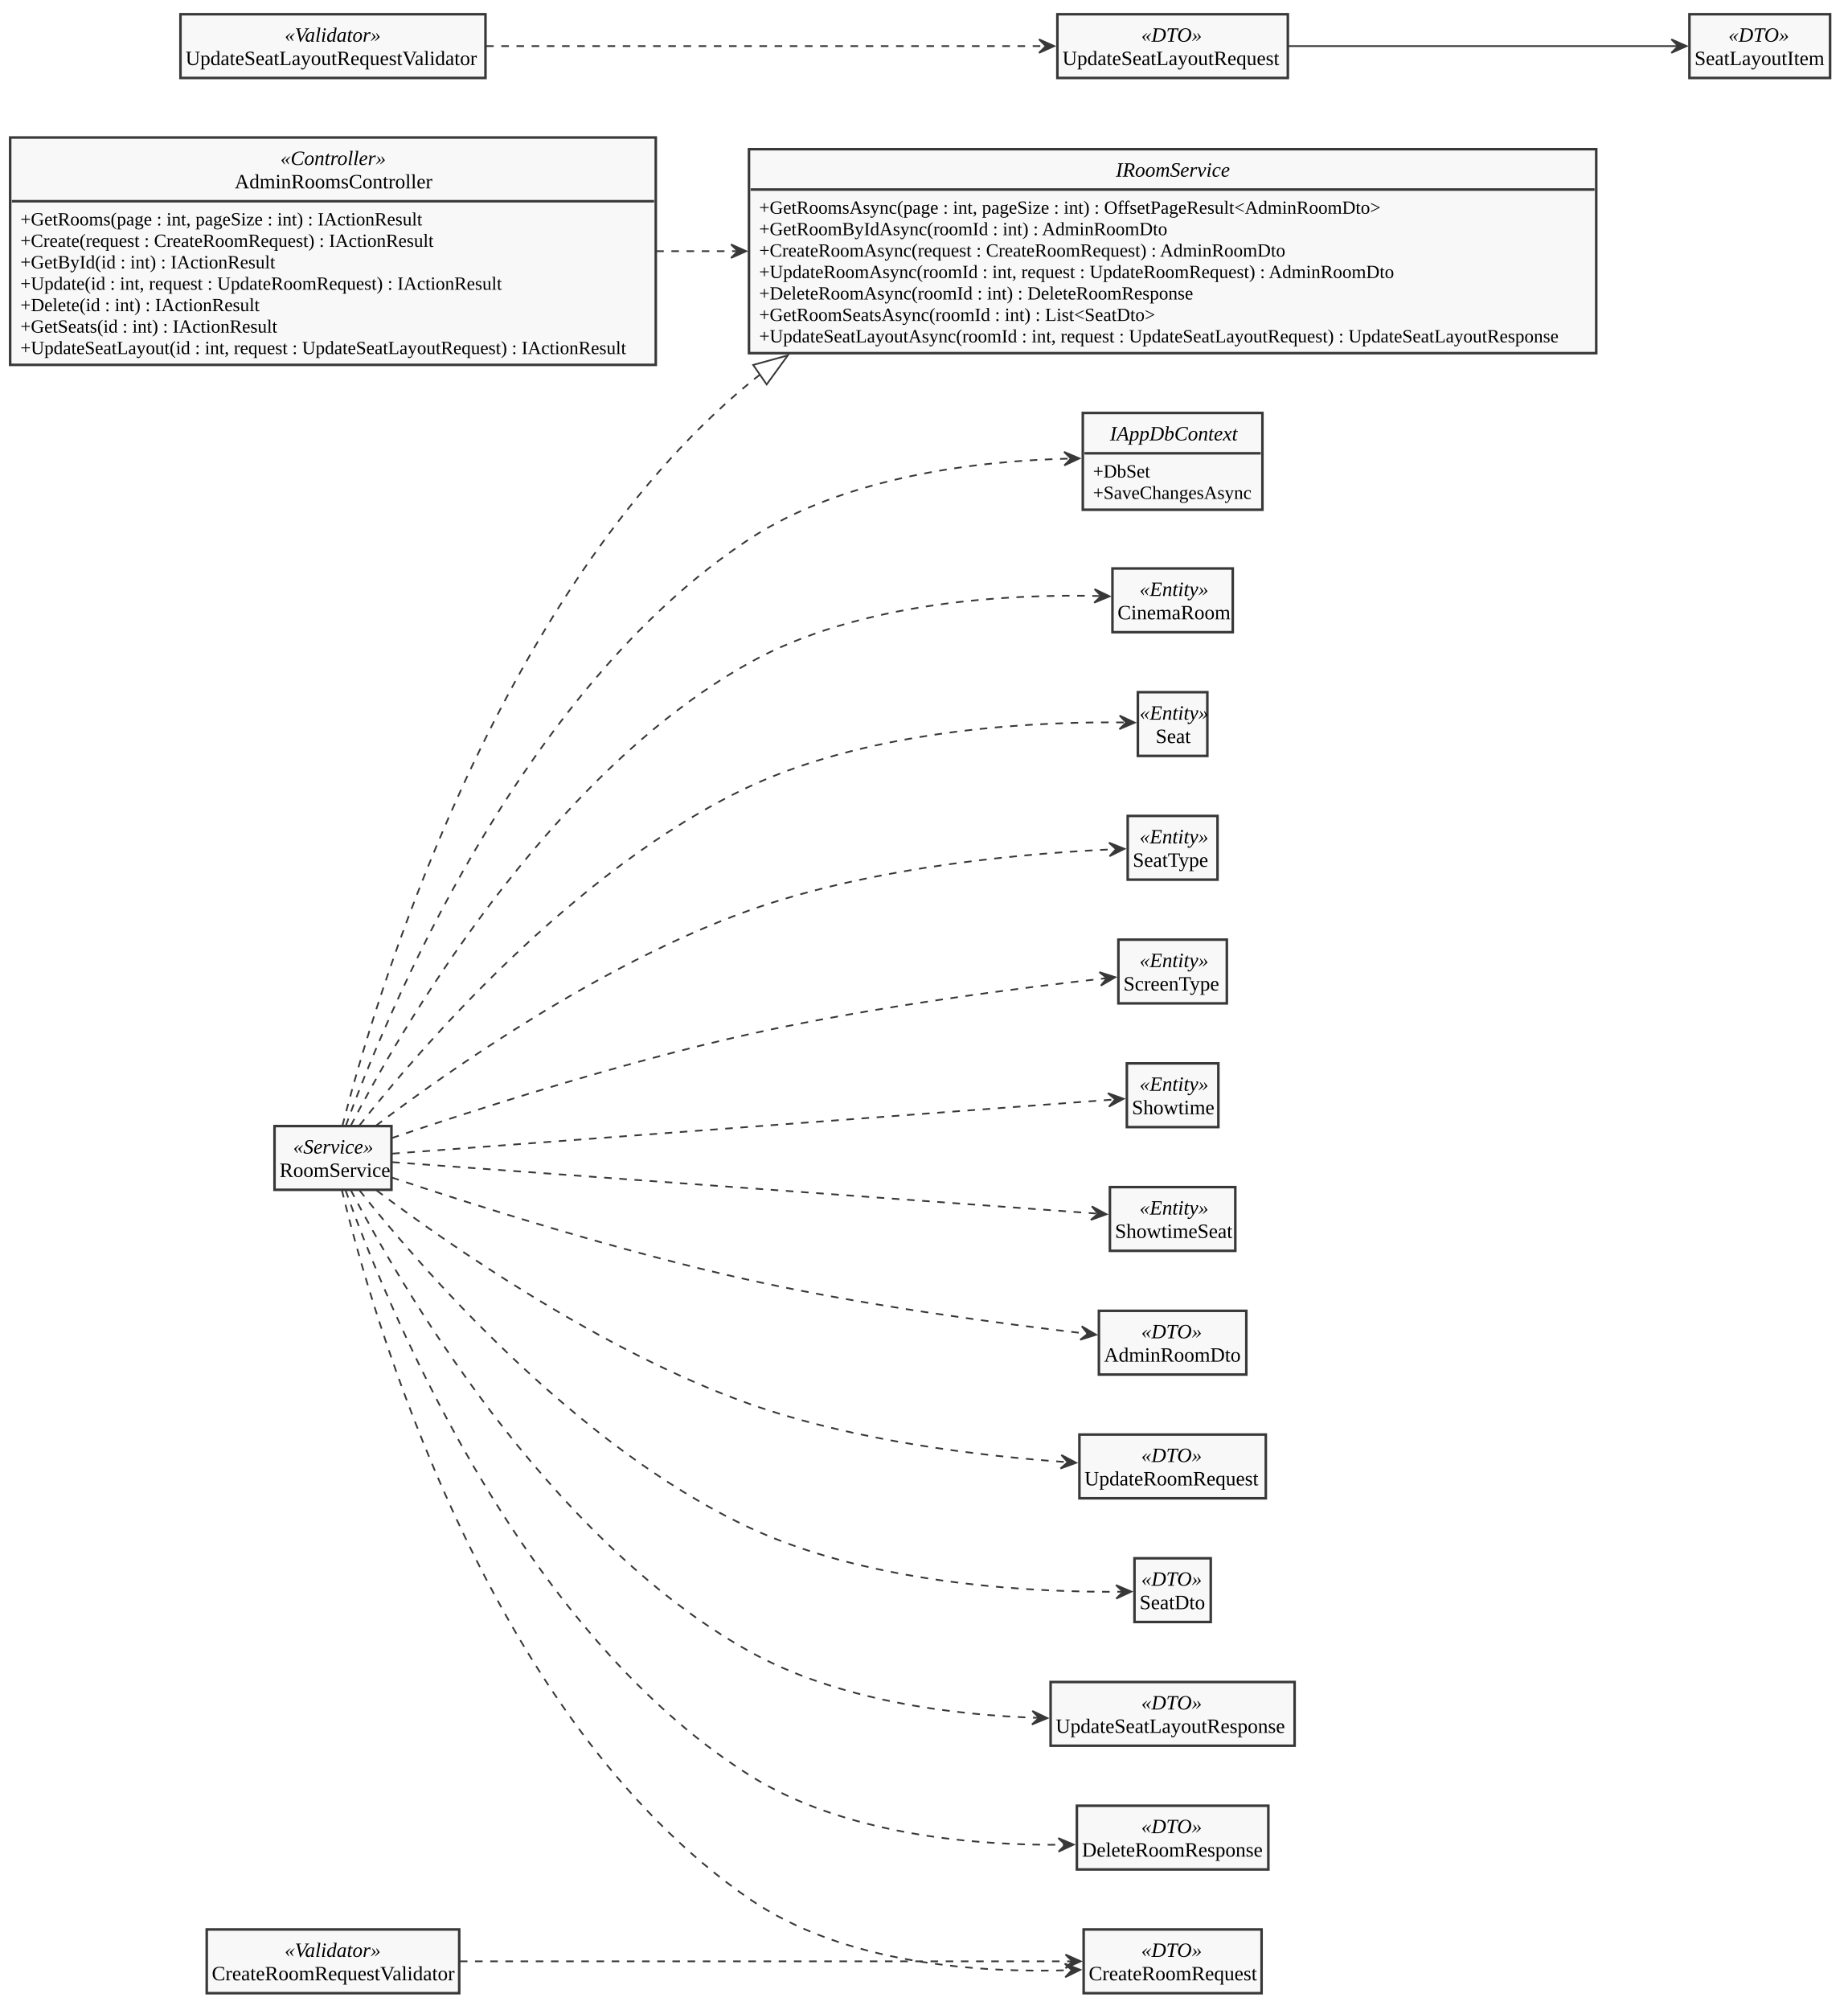
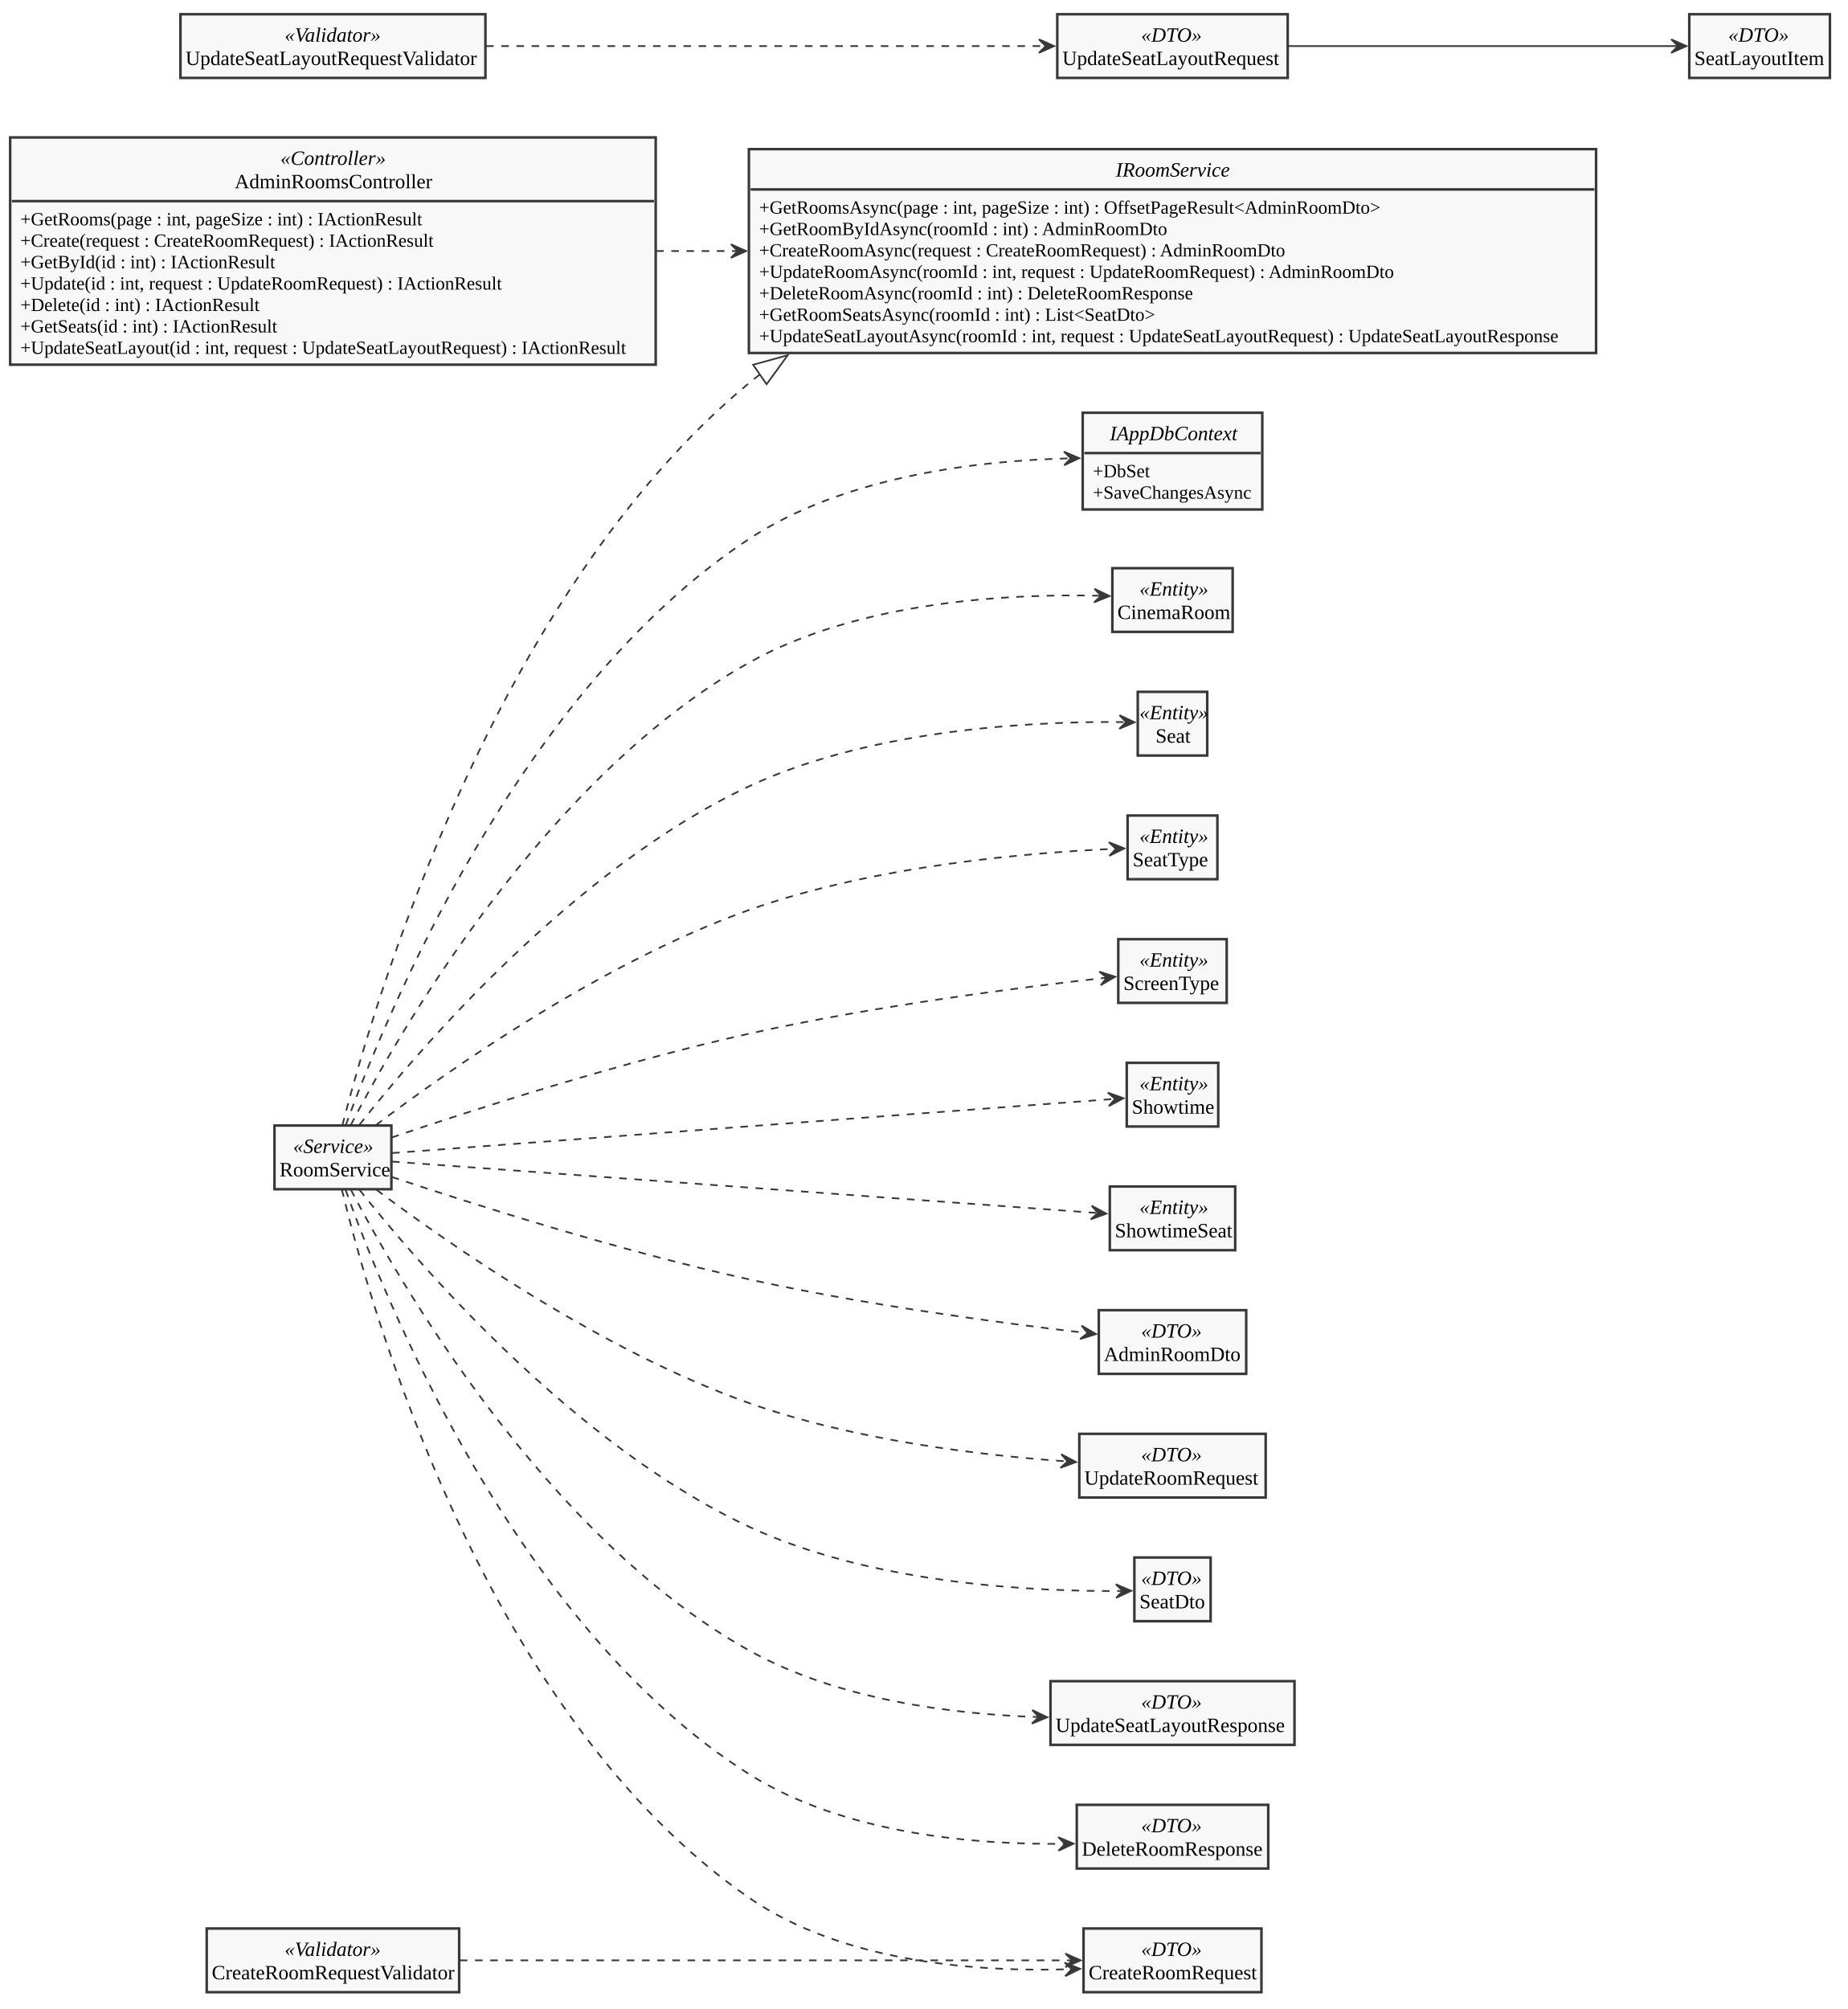
- <svg xmlns="http://www.w3.org/2000/svg" contentScriptType="application/ecmascript" contentStyleType="text/css" height="1853.125px" preserveAspectRatio="none" style="width:1704px;height:1853px;" version="1.1" viewBox="0 0 1704 1853" width="1704.688px" zoomAndPan="magnify">
+ <svg xmlns="http://www.w3.org/2000/svg" height="1853.125" preserveAspectRatio="none" version="1.1" viewBox="0 0 1704 1853" width="1704.688" overflow="hidden">
  <defs />
  <g>
    <rect fill="#F8F8F8" height="209.594" id="AdminRoomsController" style="stroke: #383838; stroke-width: 2.344;" width="595.312" x="9.375" y="126.766" />
    <text fill="#000000" font-family="Times New Roman" font-size="18.75" font-style="italic" lengthAdjust="spacingAndGlyphs" textLength="96.875" x="258.594" y="152.083">«Controller»</text>
    <text fill="#000000" font-family="Times New Roman" font-size="18.75" lengthAdjust="spacingAndGlyphs" textLength="181.25" x="216.406" y="173.644">AdminRoomsController</text>
    <line style="stroke: #383838; stroke-width: 2.344;" x1="10.938" x2="603.125" y1="185.512" y2="185.512" />
    <text fill="#000000" font-family="Times New Roman" font-size="17.188" lengthAdjust="spacingAndGlyphs" textLength="382.812" x="18.75" y="207.808">+GetRooms(page : int, pageSize : int) : IActionResult</text>
    <text fill="#000000" font-family="Times New Roman" font-size="17.188" lengthAdjust="spacingAndGlyphs" textLength="392.188" x="18.75" y="227.572">+Create(request : CreateRoomRequest) : IActionResult</text>
    <text fill="#000000" font-family="Times New Roman" font-size="17.188" lengthAdjust="spacingAndGlyphs" textLength="242.188" x="18.75" y="247.336">+GetById(id : int) : IActionResult</text>
    <text fill="#000000" font-family="Times New Roman" font-size="17.188" lengthAdjust="spacingAndGlyphs" textLength="457.812" x="18.75" y="267.1">+Update(id : int, request : UpdateRoomRequest) : IActionResult</text>
    <text fill="#000000" font-family="Times New Roman" font-size="17.188" lengthAdjust="spacingAndGlyphs" textLength="229.688" x="18.75" y="286.864">+Delete(id : int) : IActionResult</text>
    <text fill="#000000" font-family="Times New Roman" font-size="17.188" lengthAdjust="spacingAndGlyphs" textLength="243.75" x="18.75" y="306.628">+GetSeats(id : int) : IActionResult</text>
    <text fill="#000000" font-family="Times New Roman" font-size="17.188" lengthAdjust="spacingAndGlyphs" textLength="576.562" x="18.75" y="326.392">+UpdateSeatLayout(id : int, request : UpdateSeatLayoutRequest) : IActionResult</text>
    <rect fill="#F8F8F8" height="188.033" id="IRoomService" style="stroke: #383838; stroke-width: 2.344;" width="781.25" x="690.625" y="137.547" />
    <text fill="#000000" font-family="Times New Roman" font-size="18.75" font-style="italic" lengthAdjust="spacingAndGlyphs" textLength="104.688" x="1028.906" y="162.864">IRoomService</text>
    <line style="stroke: #383838; stroke-width: 2.344;" x1="692.188" x2="1470.312" y1="174.732" y2="174.732" />
    <text fill="#000000" font-family="Times New Roman" font-size="17.188" lengthAdjust="spacingAndGlyphs" textLength="590.625" x="700" y="197.029">+GetRoomsAsync(page : int, pageSize : int) : OffsetPageResult&lt;AdminRoomDto&gt;</text>
    <text fill="#000000" font-family="Times New Roman" font-size="17.188" lengthAdjust="spacingAndGlyphs" textLength="392.188" x="700" y="216.793">+GetRoomByIdAsync(roomId : int) : AdminRoomDto</text>
    <text fill="#000000" font-family="Times New Roman" font-size="17.188" lengthAdjust="spacingAndGlyphs" textLength="501.562" x="700" y="236.557">+CreateRoomAsync(request : CreateRoomRequest) : AdminRoomDto</text>
    <text fill="#000000" font-family="Times New Roman" font-size="17.188" lengthAdjust="spacingAndGlyphs" textLength="607.812" x="700" y="256.32">+UpdateRoomAsync(roomId : int, request : UpdateRoomRequest) : AdminRoomDto</text>
    <text fill="#000000" font-family="Times New Roman" font-size="17.188" lengthAdjust="spacingAndGlyphs" textLength="417.188" x="700" y="276.084">+DeleteRoomAsync(roomId : int) : DeleteRoomResponse</text>
    <text fill="#000000" font-family="Times New Roman" font-size="17.188" lengthAdjust="spacingAndGlyphs" textLength="378.125" x="700" y="295.848">+GetRoomSeatsAsync(roomId : int) : List&lt;SeatDto&gt;</text>
    <text fill="#000000" font-family="Times New Roman" font-size="17.188" lengthAdjust="spacingAndGlyphs" textLength="762.5" x="700" y="315.612">+UpdateSeatLayoutAsync(roomId : int, request : UpdateSeatLayoutRequest) : UpdateSeatLayoutResponse</text>
    <rect fill="#F8F8F8" height="58.746" id="RoomService" style="stroke: #383838; stroke-width: 2.344;" width="107.812" x="253.125" y="1038.125" />
    <text fill="#000000" font-family="Times New Roman" font-size="18.75" font-style="italic" lengthAdjust="spacingAndGlyphs" textLength="73.438" x="270.312" y="1063.442">«Service»</text>
    <text fill="#000000" font-family="Times New Roman" font-size="18.75" lengthAdjust="spacingAndGlyphs" textLength="98.438" x="257.812" y="1085.003">RoomService</text>
    <rect fill="#F8F8F8" height="58.746" id="UpdateSeatLayoutRequestValidator" style="stroke: #383838; stroke-width: 2.344;" width="281.25" x="166.406" y="13.125" />
    <text fill="#000000" font-family="Times New Roman" font-size="18.75" font-style="italic" lengthAdjust="spacingAndGlyphs" textLength="89.062" x="262.5" y="38.442">«Validator»</text>
    <text fill="#000000" font-family="Times New Roman" font-size="18.75" lengthAdjust="spacingAndGlyphs" textLength="271.875" x="171.094" y="60.003">UpdateSeatLayoutRequestValidator</text>
    <rect fill="#F8F8F8" height="58.746" id="CreateRoomRequestValidator" style="stroke: #383838; stroke-width: 2.344;" width="232.812" x="190.625" y="1778.75" />
    <text fill="#000000" font-family="Times New Roman" font-size="18.75" font-style="italic" lengthAdjust="spacingAndGlyphs" textLength="89.062" x="262.5" y="1804.067">«Validator»</text>
    <text fill="#000000" font-family="Times New Roman" font-size="18.75" lengthAdjust="spacingAndGlyphs" textLength="223.438" x="195.312" y="1825.628">CreateRoomRequestValidator</text>
    <rect fill="#F8F8F8" height="89.214" id="IAppDbContext" style="stroke: #383838; stroke-width: 2.344;" width="165.625" x="998.438" y="380.703" />
    <text fill="#000000" font-family="Times New Roman" font-size="18.75" font-style="italic" lengthAdjust="spacingAndGlyphs" textLength="115.625" x="1023.438" y="406.021">IAppDbContext</text>
    <line style="stroke: #383838; stroke-width: 2.344;" x1="1000" x2="1162.5" y1="417.889" y2="417.889" />
    <text fill="#000000" font-family="Times New Roman" font-size="17.188" lengthAdjust="spacingAndGlyphs" textLength="51.562" x="1007.812" y="440.185">+DbSet</text>
    <text fill="#000000" font-family="Times New Roman" font-size="17.188" lengthAdjust="spacingAndGlyphs" textLength="146.875" x="1007.812" y="459.949">+SaveChangesAsync</text>
    <rect fill="#F8F8F8" height="58.746" id="CinemaRoom" style="stroke: #383838; stroke-width: 2.344;" width="110.938" x="1025.781" y="524.062" />
    <text fill="#000000" font-family="Times New Roman" font-size="18.75" font-style="italic" lengthAdjust="spacingAndGlyphs" textLength="60.938" x="1050.781" y="549.38">«Entity»</text>
    <text fill="#000000" font-family="Times New Roman" font-size="18.75" lengthAdjust="spacingAndGlyphs" textLength="101.562" x="1030.469" y="570.941">CinemaRoom</text>
    <rect fill="#F8F8F8" height="58.746" id="Seat" style="stroke: #383838; stroke-width: 2.344;" width="64.062" x="1049.219" y="638.125" />
    <text fill="#000000" font-family="Times New Roman" font-size="18.75" font-style="italic" lengthAdjust="spacingAndGlyphs" textLength="60.938" x="1050.781" y="663.442">«Entity»</text>
    <text fill="#000000" font-family="Times New Roman" font-size="18.75" lengthAdjust="spacingAndGlyphs" textLength="31.25" x="1065.625" y="685.003">Seat</text>
    <rect fill="#F8F8F8" height="58.746" id="SeatType" style="stroke: #383838; stroke-width: 2.344;" width="82.812" x="1039.844" y="752.188" />
    <text fill="#000000" font-family="Times New Roman" font-size="18.75" font-style="italic" lengthAdjust="spacingAndGlyphs" textLength="60.938" x="1050.781" y="777.505">«Entity»</text>
    <text fill="#000000" font-family="Times New Roman" font-size="18.75" lengthAdjust="spacingAndGlyphs" textLength="73.438" x="1044.531" y="799.066">SeatType</text>
    <rect fill="#F8F8F8" height="58.746" id="ScreenType" style="stroke: #383838; stroke-width: 2.344;" width="100" x="1031.25" y="866.25" />
    <text fill="#000000" font-family="Times New Roman" font-size="18.75" font-style="italic" lengthAdjust="spacingAndGlyphs" textLength="60.938" x="1050.781" y="891.567">«Entity»</text>
    <text fill="#000000" font-family="Times New Roman" font-size="18.75" lengthAdjust="spacingAndGlyphs" textLength="90.625" x="1035.938" y="913.128">ScreenType</text>
    <rect fill="#F8F8F8" height="58.746" id="Showtime" style="stroke: #383838; stroke-width: 2.344;" width="84.375" x="1039.062" y="980.312" />
    <text fill="#000000" font-family="Times New Roman" font-size="18.75" font-style="italic" lengthAdjust="spacingAndGlyphs" textLength="60.938" x="1050.781" y="1005.63">«Entity»</text>
    <text fill="#000000" font-family="Times New Roman" font-size="18.75" lengthAdjust="spacingAndGlyphs" textLength="75" x="1043.75" y="1027.191">Showtime</text>
    <rect fill="#F8F8F8" height="58.746" id="ShowtimeSeat" style="stroke: #383838; stroke-width: 2.344;" width="115.625" x="1023.438" y="1094.375" />
    <text fill="#000000" font-family="Times New Roman" font-size="18.75" font-style="italic" lengthAdjust="spacingAndGlyphs" textLength="60.938" x="1050.781" y="1119.692">«Entity»</text>
    <text fill="#000000" font-family="Times New Roman" font-size="18.75" lengthAdjust="spacingAndGlyphs" textLength="106.25" x="1028.125" y="1141.253">ShowtimeSeat</text>
    <rect fill="#F8F8F8" height="58.746" id="AdminRoomDto" style="stroke: #383838; stroke-width: 2.344;" width="135.938" x="1013.281" y="1208.438" />
    <text fill="#000000" font-family="Times New Roman" font-size="18.75" font-style="italic" lengthAdjust="spacingAndGlyphs" textLength="57.812" x="1052.344" y="1233.755">«DTO»</text>
    <text fill="#000000" font-family="Times New Roman" font-size="18.75" lengthAdjust="spacingAndGlyphs" textLength="126.562" x="1017.969" y="1255.316">AdminRoomDto</text>
    <rect fill="#F8F8F8" height="58.746" id="CreateRoomRequest" style="stroke: #383838; stroke-width: 2.344;" width="164.062" x="999.219" y="1778.75" />
    <text fill="#000000" font-family="Times New Roman" font-size="18.75" font-style="italic" lengthAdjust="spacingAndGlyphs" textLength="57.812" x="1052.344" y="1804.067">«DTO»</text>
    <text fill="#000000" font-family="Times New Roman" font-size="18.75" lengthAdjust="spacingAndGlyphs" textLength="154.688" x="1003.906" y="1825.628">CreateRoomRequest</text>
    <rect fill="#F8F8F8" height="58.746" id="UpdateRoomRequest" style="stroke: #383838; stroke-width: 2.344;" width="171.875" x="995.312" y="1322.5" />
    <text fill="#000000" font-family="Times New Roman" font-size="18.75" font-style="italic" lengthAdjust="spacingAndGlyphs" textLength="57.812" x="1052.344" y="1347.817">«DTO»</text>
    <text fill="#000000" font-family="Times New Roman" font-size="18.75" lengthAdjust="spacingAndGlyphs" textLength="162.5" x="1000" y="1369.378">UpdateRoomRequest</text>
    <rect fill="#F8F8F8" height="58.746" id="SeatDto" style="stroke: #383838; stroke-width: 2.344;" width="70.312" x="1046.094" y="1436.562" />
    <text fill="#000000" font-family="Times New Roman" font-size="18.75" font-style="italic" lengthAdjust="spacingAndGlyphs" textLength="57.812" x="1052.344" y="1461.88">«DTO»</text>
    <text fill="#000000" font-family="Times New Roman" font-size="18.75" lengthAdjust="spacingAndGlyphs" textLength="60.938" x="1050.781" y="1483.441">SeatDto</text>
    <rect fill="#F8F8F8" height="58.746" id="SeatLayoutItem" style="stroke: #383838; stroke-width: 2.344;" width="129.688" x="1557.812" y="13.125" />
    <text fill="#000000" font-family="Times New Roman" font-size="18.75" font-style="italic" lengthAdjust="spacingAndGlyphs" textLength="57.812" x="1593.75" y="38.442">«DTO»</text>
    <text fill="#000000" font-family="Times New Roman" font-size="18.75" lengthAdjust="spacingAndGlyphs" textLength="120.312" x="1562.5" y="60.003">SeatLayoutItem</text>
    <rect fill="#F8F8F8" height="58.746" id="UpdateSeatLayoutRequest" style="stroke: #383838; stroke-width: 2.344;" width="212.5" x="975" y="13.125" />
    <text fill="#000000" font-family="Times New Roman" font-size="18.75" font-style="italic" lengthAdjust="spacingAndGlyphs" textLength="57.812" x="1052.344" y="38.442">«DTO»</text>
    <text fill="#000000" font-family="Times New Roman" font-size="18.75" lengthAdjust="spacingAndGlyphs" textLength="203.125" x="979.688" y="60.003">UpdateSeatLayoutRequest</text>
    <rect fill="#F8F8F8" height="58.746" id="UpdateSeatLayoutResponse" style="stroke: #383838; stroke-width: 2.344;" width="225" x="968.75" y="1550.625" />
    <text fill="#000000" font-family="Times New Roman" font-size="18.75" font-style="italic" lengthAdjust="spacingAndGlyphs" textLength="57.812" x="1052.344" y="1575.942">«DTO»</text>
    <text fill="#000000" font-family="Times New Roman" font-size="18.75" lengthAdjust="spacingAndGlyphs" textLength="215.625" x="973.438" y="1597.503">UpdateSeatLayoutResponse</text>
    <rect fill="#F8F8F8" height="58.746" id="DeleteRoomResponse" style="stroke: #383838; stroke-width: 2.344;" width="176.562" x="992.969" y="1664.688" />
    <text fill="#000000" font-family="Times New Roman" font-size="18.75" font-style="italic" lengthAdjust="spacingAndGlyphs" textLength="57.812" x="1052.344" y="1690.005">«DTO»</text>
    <text fill="#000000" font-family="Times New Roman" font-size="18.75" lengthAdjust="spacingAndGlyphs" textLength="167.188" x="997.656" y="1711.566">DeleteRoomResponse</text>
    <path d="M605.062,231.562 C629.797,231.562 655.047,231.562 680.375,231.562 " fill="none" id="AdminRoomsController-IRoomService" style="stroke: #383838; stroke-width: 1.562; stroke-dasharray: 7.0,7.0;" />
    <polygon fill="#383838" points="688.109,231.562,674.047,225.312,680.297,231.562,674.047,237.812,688.109,231.562" style="stroke: #383838; stroke-width: 1.562;" />
    <path d="M315.734,1037.891 C343.5,929.281 454.547,548.906 690.625,353.438 C693.953,350.672 697.359,347.984 700.812,345.344 " fill="none" id="RoomService-IRoomService" style="stroke: #383838; stroke-width: 1.562; stroke-dasharray: 7.0,7.0;" />
    <polygon fill="none" points="694.484,336.422,726.422,327.641,706.938,354.406,694.484,336.422" style="stroke: #383838; stroke-width: 1.562;" />
    <path d="M323.453,1037.688 C366.828,954.094 502.25,716.781 690.625,611.25 C793.469,553.641 934.516,547.438 1015.484,549.516 " fill="none" id="RoomService-CinemaRoom" style="stroke: #383838; stroke-width: 1.562; stroke-dasharray: 7.0,7.0;" />
    <polygon fill="#383838" points="1023.172,549.75,1009.294,543.101,1015.363,549.527,1008.937,555.596,1023.172,549.75" style="stroke: #383838; stroke-width: 1.562;" />
    <path d="M331.484,1037.438 C385.5,968.953 528.625,801.375 690.625,725.312 C808.109,670.156 965.594,665.031 1038.938,666.047 " fill="none" id="RoomService-Seat" style="stroke: #383838; stroke-width: 1.562; stroke-dasharray: 7.0,7.0;" />
    <polygon fill="#383838" points="1046.344,666.188,1032.39,659.697,1038.532,666.054,1032.176,672.196,1046.344,666.188" style="stroke: #383838; stroke-width: 1.562;" />
    <path d="M346.719,1037.703 C412.688,987.812 554.219,888.078 690.625,839.375 C807.266,797.734 953.891,786.078 1029.5,782.828 " fill="none" id="RoomService-SeatType" style="stroke: #383838; stroke-width: 1.562; stroke-dasharray: 7.0,7.0;" />
    <polygon fill="#383838" points="1036.875,782.531,1022.574,776.848,1029.069,782.843,1023.073,789.338,1036.875,782.531" style="stroke: #383838; stroke-width: 1.562;" />
    <path d="M361.109,1049.219 C434.188,1024.375 571.031,980.031 690.625,953.438 C806.406,927.688 944.188,910.266 1020.812,901.719 " fill="none" id="RoomService-ScreenType" style="stroke: #383838; stroke-width: 1.562; stroke-dasharray: 7.0,7.0;" />
    <polygon fill="#383838" points="1028.406,900.891,1013.748,896.204,1020.64,901.739,1015.105,908.63,1028.406,900.891" style="stroke: #383838; stroke-width: 1.562;" />
    <path d="M361.594,1063.531 C503.172,1052.906 888.891,1024 1028.438,1013.531 " fill="none" id="RoomService-Showtime" style="stroke: #383838; stroke-width: 1.562; stroke-dasharray: 7.0,7.0;" />
    <polygon fill="#383838" points="1036.078,1012.953,1021.59,1007.765,1028.287,1013.534,1022.519,1020.231,1036.078,1012.953" style="stroke: #383838; stroke-width: 1.562;" />
    <path d="M361.594,1071.375 C498.125,1081.328 861.75,1107.859 1012.625,1118.859 " fill="none" id="RoomService-ShowtimeSeat" style="stroke: #383838; stroke-width: 1.562; stroke-dasharray: 7.0,7.0;" />
    <polygon fill="#383838" points="1020.328,1119.422,1006.769,1112.144,1012.537,1118.841,1005.84,1124.61,1020.328,1119.422" style="stroke: #383838; stroke-width: 1.562;" />
    <path d="M361.141,1085.5 C434.234,1109.969 571.109,1153.656 690.625,1180 C798.062,1203.688 924.359,1220.453 1003.234,1229.641 " fill="none" id="RoomService-AdminRoomDto" style="stroke: #383838; stroke-width: 1.562; stroke-dasharray: 7.0,7.0;" />
    <polygon fill="#383838" points="1010.734,1230.5,997.478,1222.685,1002.973,1229.608,996.05,1235.103,1010.734,1230.5" style="stroke: #383838; stroke-width: 1.562;" />
    <path d="M315.234,1097.047 C341.234,1205.234 446.906,1582.109 690.625,1750.312 C778.391,1810.891 903.844,1819.078 988.344,1816.25 " fill="none" id="RoomService-CreateRoomRequest" style="stroke: #383838; stroke-width: 1.562; stroke-dasharray: 7.0,7.0;" />
    <polygon fill="#383838" points="996.078,1815.938,981.777,1810.255,988.272,1816.25,982.277,1822.745,996.078,1815.938" style="stroke: #383838; stroke-width: 1.562;" />
    <path d="M347.281,1097.484 C413.531,1147.156 554.75,1245.781 690.625,1294.062 C787.203,1328.375 904.25,1342.328 984.594,1348 " fill="none" id="RoomService-UpdateRoomRequest" style="stroke: #383838; stroke-width: 1.562; stroke-dasharray: 7.0,7.0;" />
    <polygon fill="#383838" points="992.328,1348.516,978.707,1341.354,984.533,1348.002,977.885,1353.827,992.328,1348.516" style="stroke: #383838; stroke-width: 1.562;" />
    <path d="M331.516,1097.422 C385.609,1165.609 528.859,1332.406 690.625,1408.125 C806.391,1462.328 960.891,1468.172 1035.562,1467.406 " fill="none" id="RoomService-SeatDto" style="stroke: #383838; stroke-width: 1.562; stroke-dasharray: 7.0,7.0;" />
    <polygon fill="#383838" points="1043.203,1467.281,1029.036,1461.273,1035.392,1467.415,1029.25,1473.771,1043.203,1467.281" style="stroke: #383838; stroke-width: 1.562;" />
    <path d="M323.484,1097.219 C366.938,1180.516 502.531,1417.031 690.625,1522.188 C772.25,1567.812 877.859,1581.172 958.453,1583.734 " fill="none" id="RoomService-UpdateSeatLayoutResponse" style="stroke: #383838; stroke-width: 1.562; stroke-dasharray: 7.0,7.0;" />
    <polygon fill="#383838" points="965.797,1583.922,951.919,1577.273,957.988,1583.699,951.562,1589.768,965.797,1583.922" style="stroke: #383838; stroke-width: 1.562;" />
    <path d="M318.688,1097.422 C353.047,1194.203 475.422,1500.297 690.625,1636.25 C778.281,1691.625 898.812,1701.656 982.391,1700.641 " fill="none" id="RoomService-DeleteRoomResponse" style="stroke: #383838; stroke-width: 1.562; stroke-dasharray: 7.0,7.0;" />
    <polygon fill="#383838" points="990.031,1700.516,975.864,1694.508,982.22,1700.649,976.078,1707.006,990.031,1700.516" style="stroke: #383838; stroke-width: 1.562;" />
    <path d="M1187.875,42.5 C1293.859,42.5 1454.719,42.5 1547.688,42.5 " fill="none" id="UpdateSeatLayoutRequest-SeatLayoutItem" style="stroke: #383838; stroke-width: 1.562;" />
    <polygon fill="#383838" points="1555.219,42.5,1541.156,36.25,1547.406,42.5,1541.156,48.75,1555.219,42.5" style="stroke: #383838; stroke-width: 1.562;" />
    <path d="M448.234,42.5 C596,42.5 826.484,42.5 964.328,42.5 " fill="none" id="UpdateSeatLayoutRequestValidator-UpdateSeatLayoutRequest" style="stroke: #383838; stroke-width: 1.562; stroke-dasharray: 7.0,7.0;" />
    <polygon fill="#383838" points="972.125,42.5,958.062,36.25,964.312,42.5,958.062,48.75,972.125,42.5" style="stroke: #383838; stroke-width: 1.562;" />
    <path d="M424.031,1808.125 C578.297,1808.125 848.516,1808.125 989.031,1808.125 " fill="none" id="CreateRoomRequestValidator-CreateRoomRequest" style="stroke: #383838; stroke-width: 1.562; stroke-dasharray: 7.0,7.0;" />
    <polygon fill="#383838" points="996.547,1808.125,982.484,1801.875,988.734,1808.125,982.484,1814.375,996.547,1808.125" style="stroke: #383838; stroke-width: 1.562;" />
    <path d="M318.859,1037.797 C353.75,941.688 477.531,637.297 690.625,497.188 C779.703,438.625 903.75,424.656 987.641,422.734 " fill="none" id="RoomService-IAppDbContext" style="stroke: #383838; stroke-width: 1.562; stroke-dasharray: 7.0,7.0;" />
    <polygon fill="#383838" points="995.312,422.594,981.145,416.586,987.501,422.728,981.359,429.084,995.312,422.594" style="stroke: #383838; stroke-width: 1.562;" />
  </g>
</svg>
